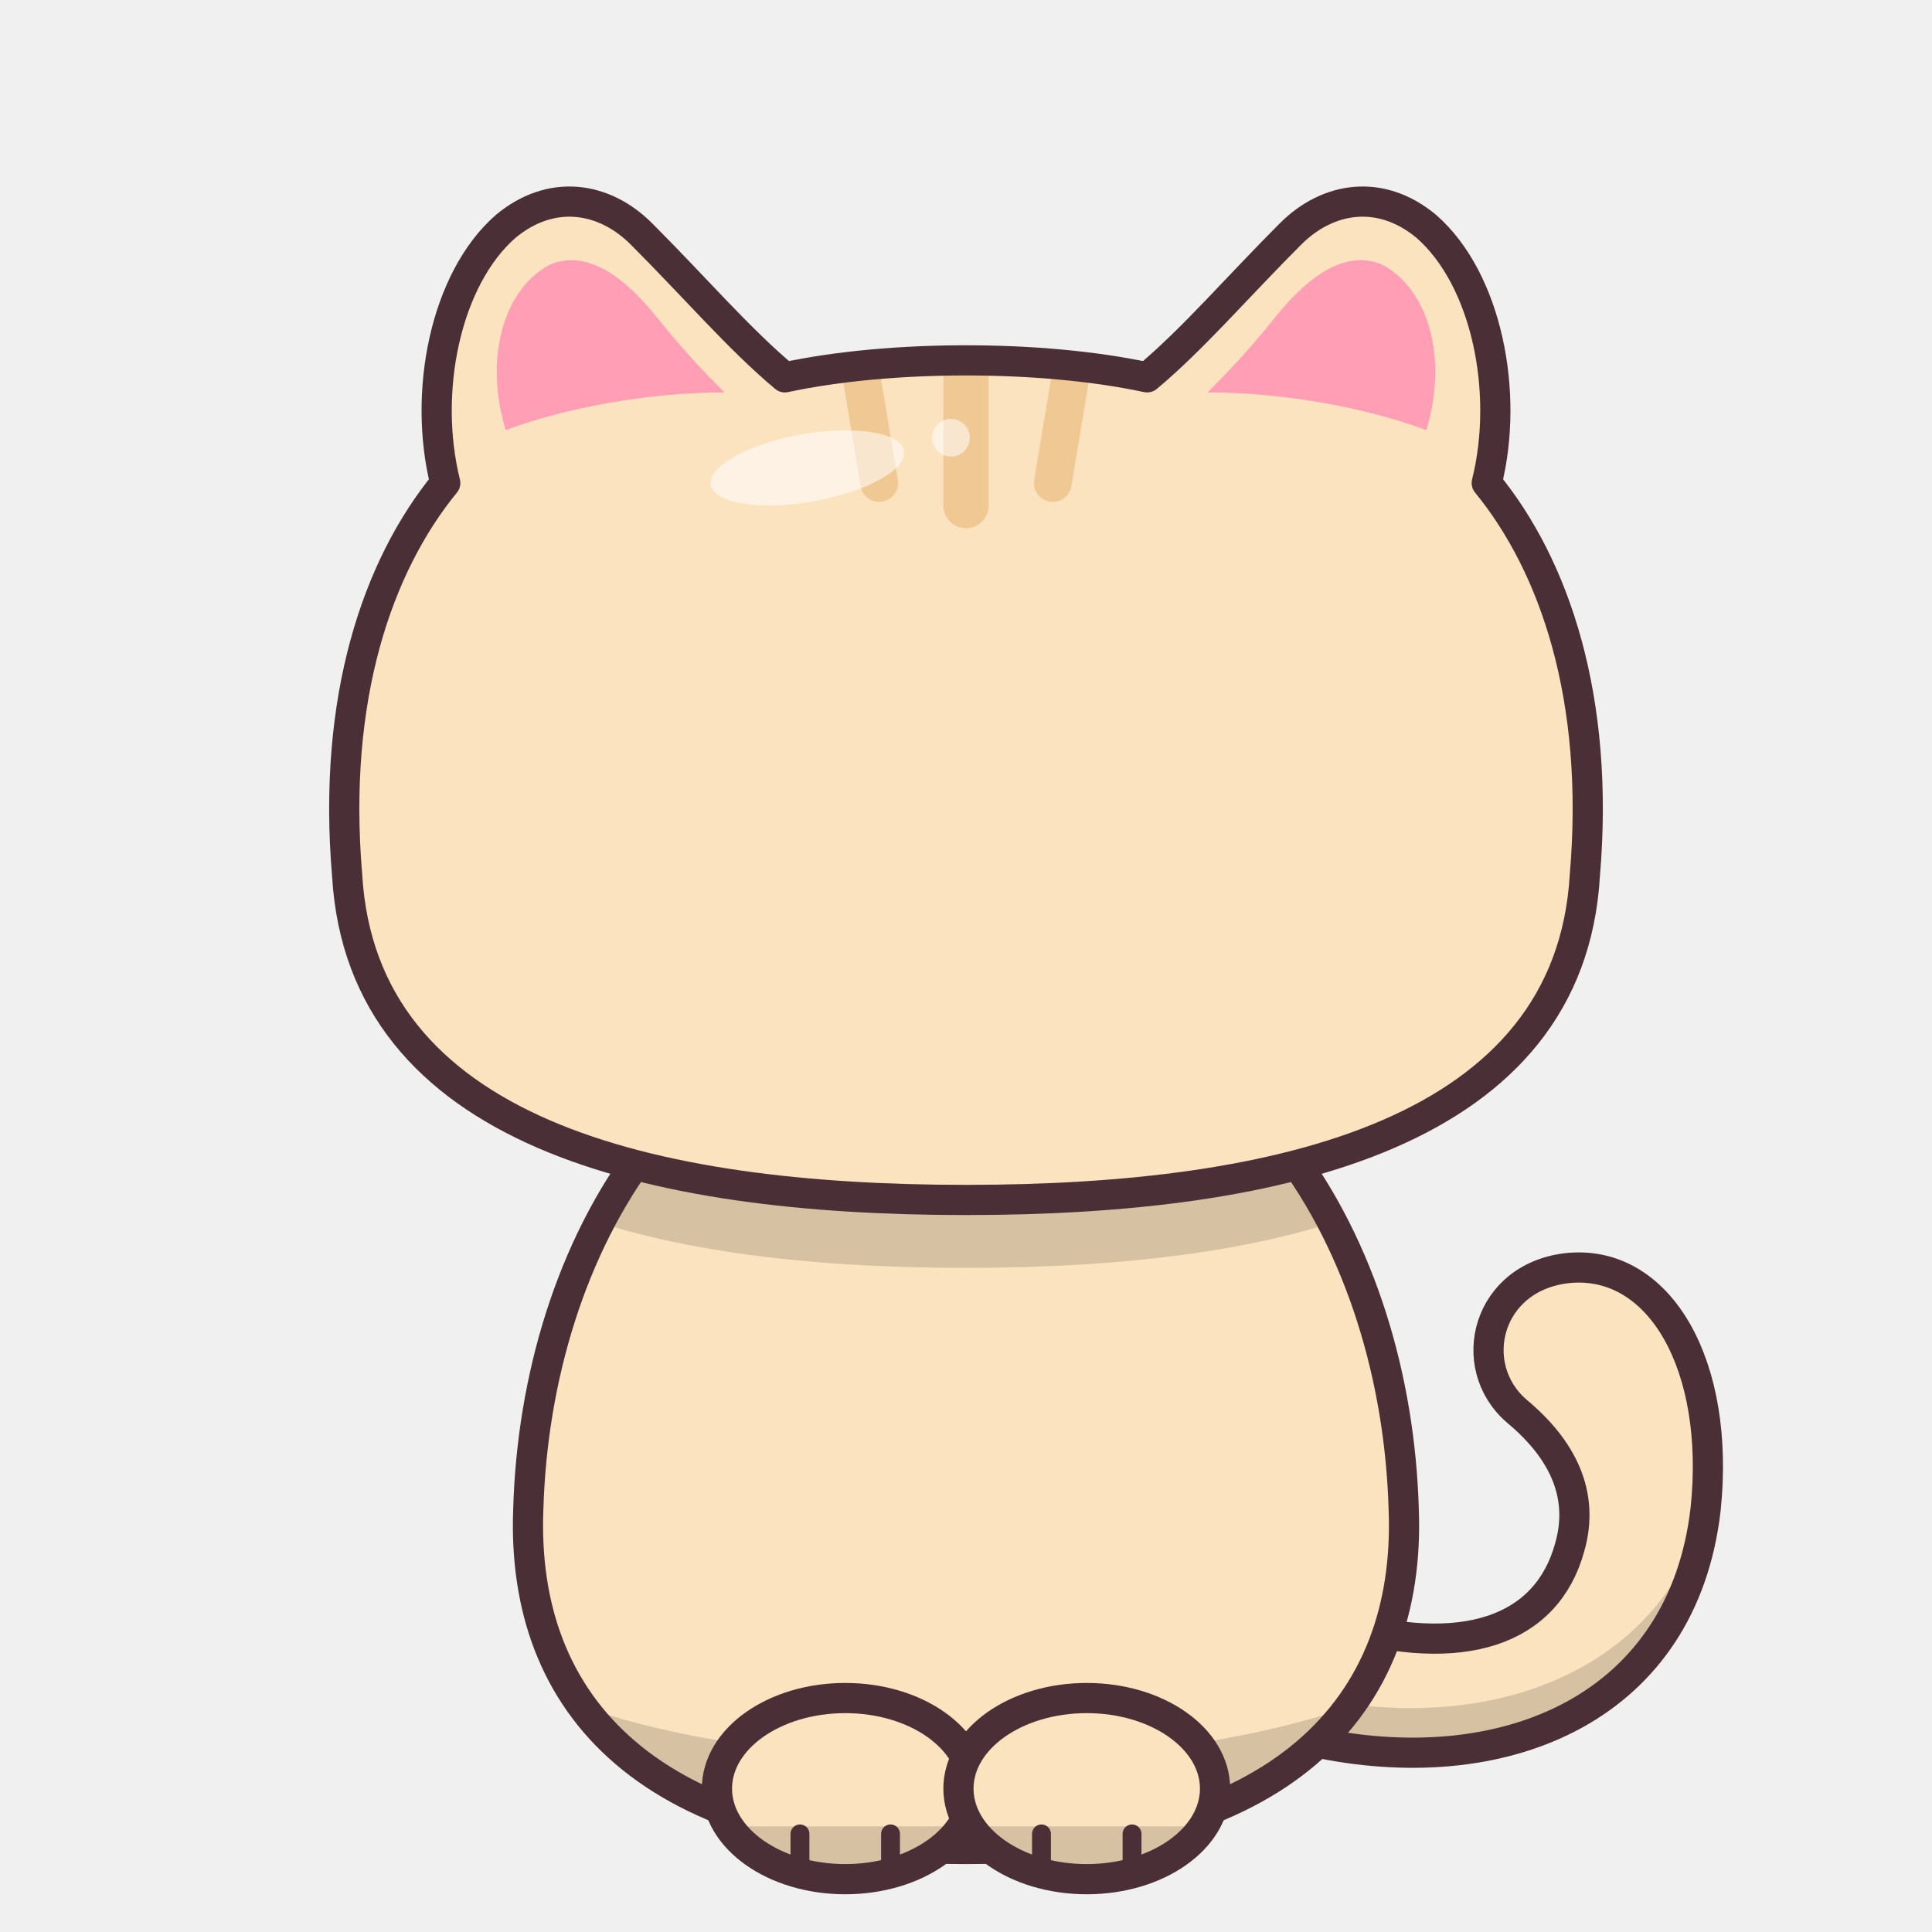
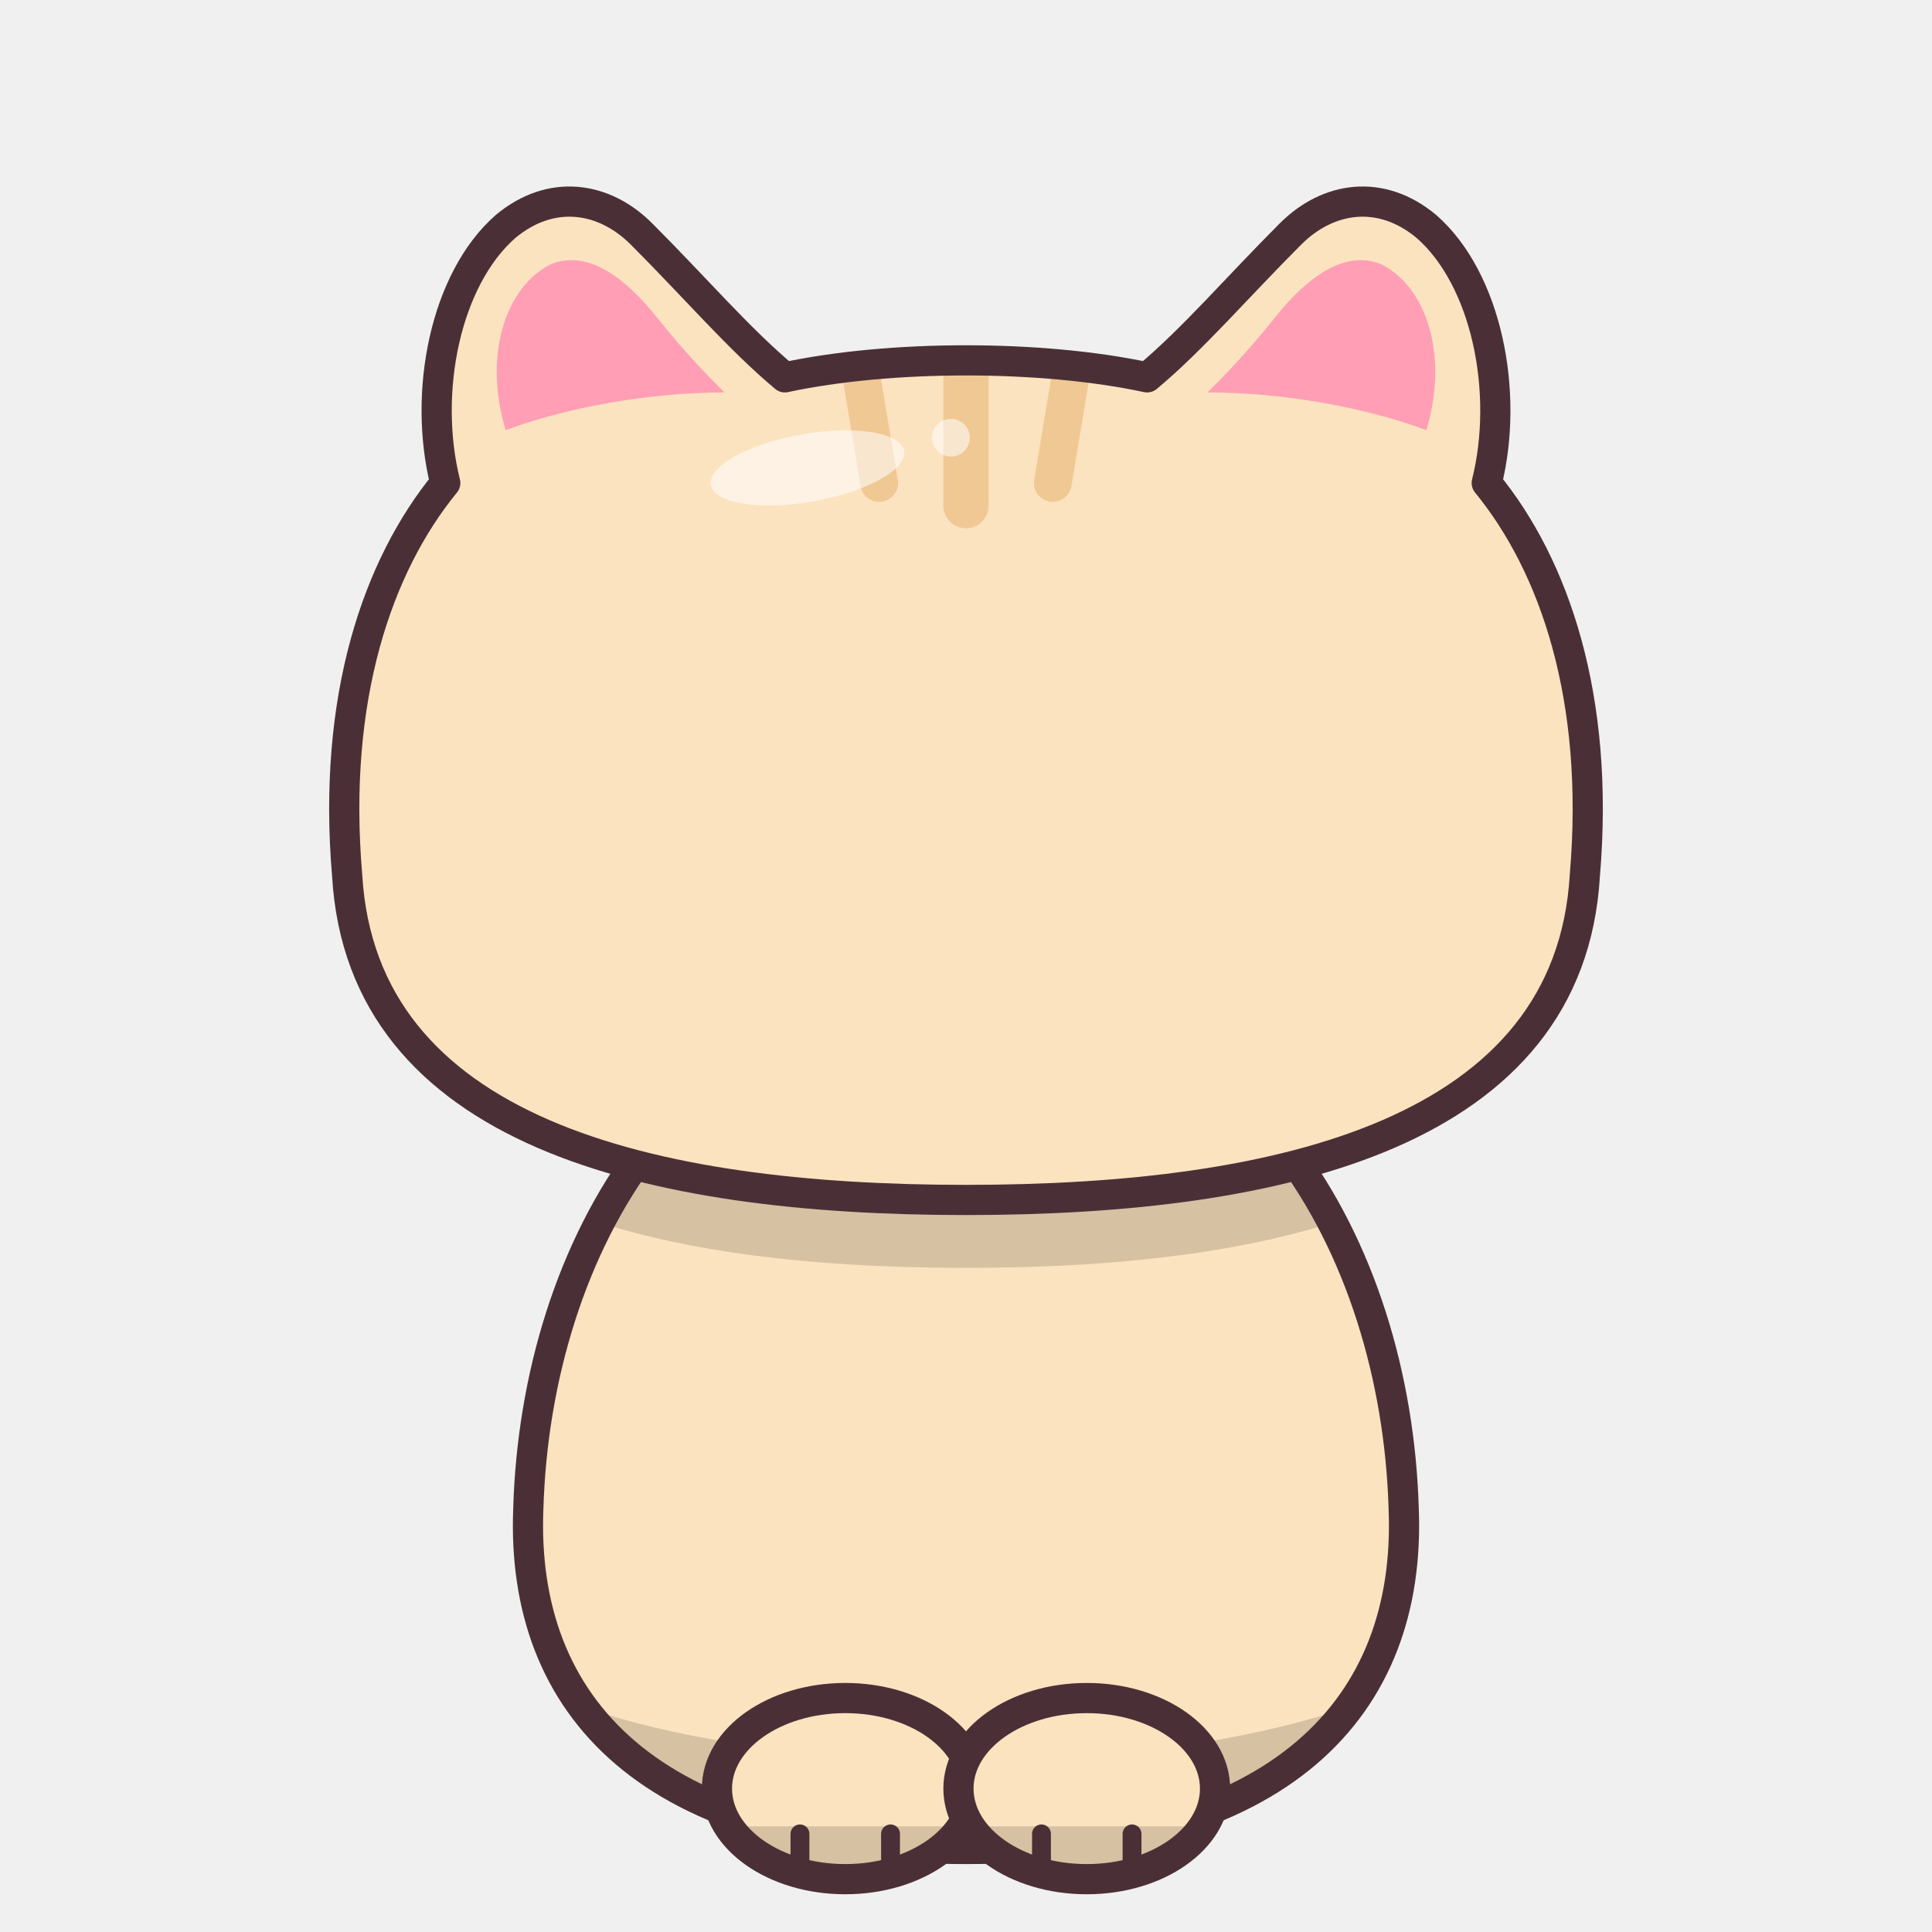
<svg xmlns="http://www.w3.org/2000/svg" viewBox="0 0 512 512" width="512" height="512">
  <defs>
    <path id="tail-shape" d="M350 462 C400 472 446 452 452 400 C456 362 440 334 416 336 C394 338 388 362 402 374 C414 384 420 396 416 410 C410 432 388 440 354 430 Z" />
    <path id="body-shape" d="M256 262 C330 262 370 330 372 400 C374 452 340 490 256 490 C172 490 138 452 140 400 C142 330 182 262 256 262 Z" />
    <ellipse id="paw-l-shape" cx="224" cy="474" rx="34" ry="24" />
    <ellipse id="paw-r-shape" cx="288" cy="474" rx="34" ry="24" />
    <path id="head-shape" d="M256 318 C172 318 96 300 92 232 C88 185 100 150 118 128 C112 104 118 74 134 60 C146 50 160 52 170 62 C184 76 196 90 208 100 C236 94 276 94 304 100 C316 90 328 76 342 62 C352 52 366 50 378 60 C394 74 400 104 394 128 C412 150 424 185 420 232 C416 300 340 318 256 318 Z" />
    <clipPath id="clip-tail">
      <use href="#tail-shape" />
    </clipPath>
    <clipPath id="clip-body">
      <use href="#body-shape" />
    </clipPath>
    <clipPath id="clip-paw-l">
      <use href="#paw-l-shape" />
    </clipPath>
    <clipPath id="clip-paw-r">
      <use href="#paw-r-shape" />
    </clipPath>
    <clipPath id="clip-head">
      <use href="#head-shape" />
    </clipPath>
  </defs>
  <g stroke-linejoin="round" stroke-linecap="round">
-     <g id="tail">
-       <use href="#tail-shape" fill="#FBE3C0" />
-       <g clip-path="url(#clip-tail)">
-         <path class="shade" fill="#000" fill-opacity="0.15" d="M340 448 C392 462 440 444 452 400 L470 400 L470 500 L330 500 Z" />
-       </g>
-       <use href="#tail-shape" fill="none" stroke="#4A3036" stroke-width="8" />
-     </g>
    <g id="body">
      <use href="#body-shape" fill="#FBE3C0" />
      <g clip-path="url(#clip-body)">
        <use class="shade" href="#head-shape" fill="#000" fill-opacity="0.15" transform="translate(0 18)" />
        <path class="shade" fill="#000" fill-opacity="0.15" d="M120 432 C160 478 352 478 392 432 L400 520 L112 520 Z" />
      </g>
      <use href="#body-shape" fill="none" stroke="#4A3036" stroke-width="8" />
    </g>
    <g id="paw-l">
      <use href="#paw-l-shape" fill="#FBE3C0" />
      <g clip-path="url(#clip-paw-l)">
        <rect class="shade" fill="#000" fill-opacity="0.15" x="180" y="484" width="90" height="20" />
      </g>
      <use href="#paw-l-shape" fill="none" stroke="#4A3036" stroke-width="8" />
      <path fill="none" stroke="#4A3036" stroke-width="5" d="M212 496 L212 486 M236 496 L236 486" />
    </g>
    <g id="paw-r">
      <use href="#paw-r-shape" fill="#FBE3C0" />
      <g clip-path="url(#clip-paw-r)">
        <rect class="shade" fill="#000" fill-opacity="0.15" x="244" y="484" width="90" height="20" />
      </g>
      <use href="#paw-r-shape" fill="none" stroke="#4A3036" stroke-width="8" />
      <path fill="none" stroke="#4A3036" stroke-width="5" d="M276 496 L276 486 M300 496 L300 486" />
    </g>
    <g id="head">
      <use href="#head-shape" fill="#FBE3C0" />
      <g clip-path="url(#clip-head)">
        <g fill="none" stroke="#F0C894" stroke-linecap="round">
          <path stroke-width="12" d="M256 92 L256 134" />
          <path stroke-width="10" d="M228 98 L233 128" />
          <path stroke-width="10" d="M284 98 L279 128" />
        </g>
      </g>
      <path fill="#FF9EB5" d="M134 114 C128 94 134 76 146 70 C156 66 166 74 174 84 C182 94 188 100 192 104 C172 104 150 108 134 114 Z" />
      <path fill="#FF9EB5" d="M378 114 C384 94 378 76 366 70 C356 66 346 74 338 84 C330 94 324 100 320 104 C340 104 362 108 378 114 Z" />
      <ellipse fill="#FFFFFF" fill-opacity="0.55" cx="214" cy="124" rx="26" ry="9" transform="rotate(-10 214 124)" />
      <circle fill="#FFFFFF" fill-opacity="0.55" cx="252" cy="116" r="5" />
      <use href="#head-shape" fill="none" stroke="#4A3036" stroke-width="8" />
    </g>
  </g>
</svg>
